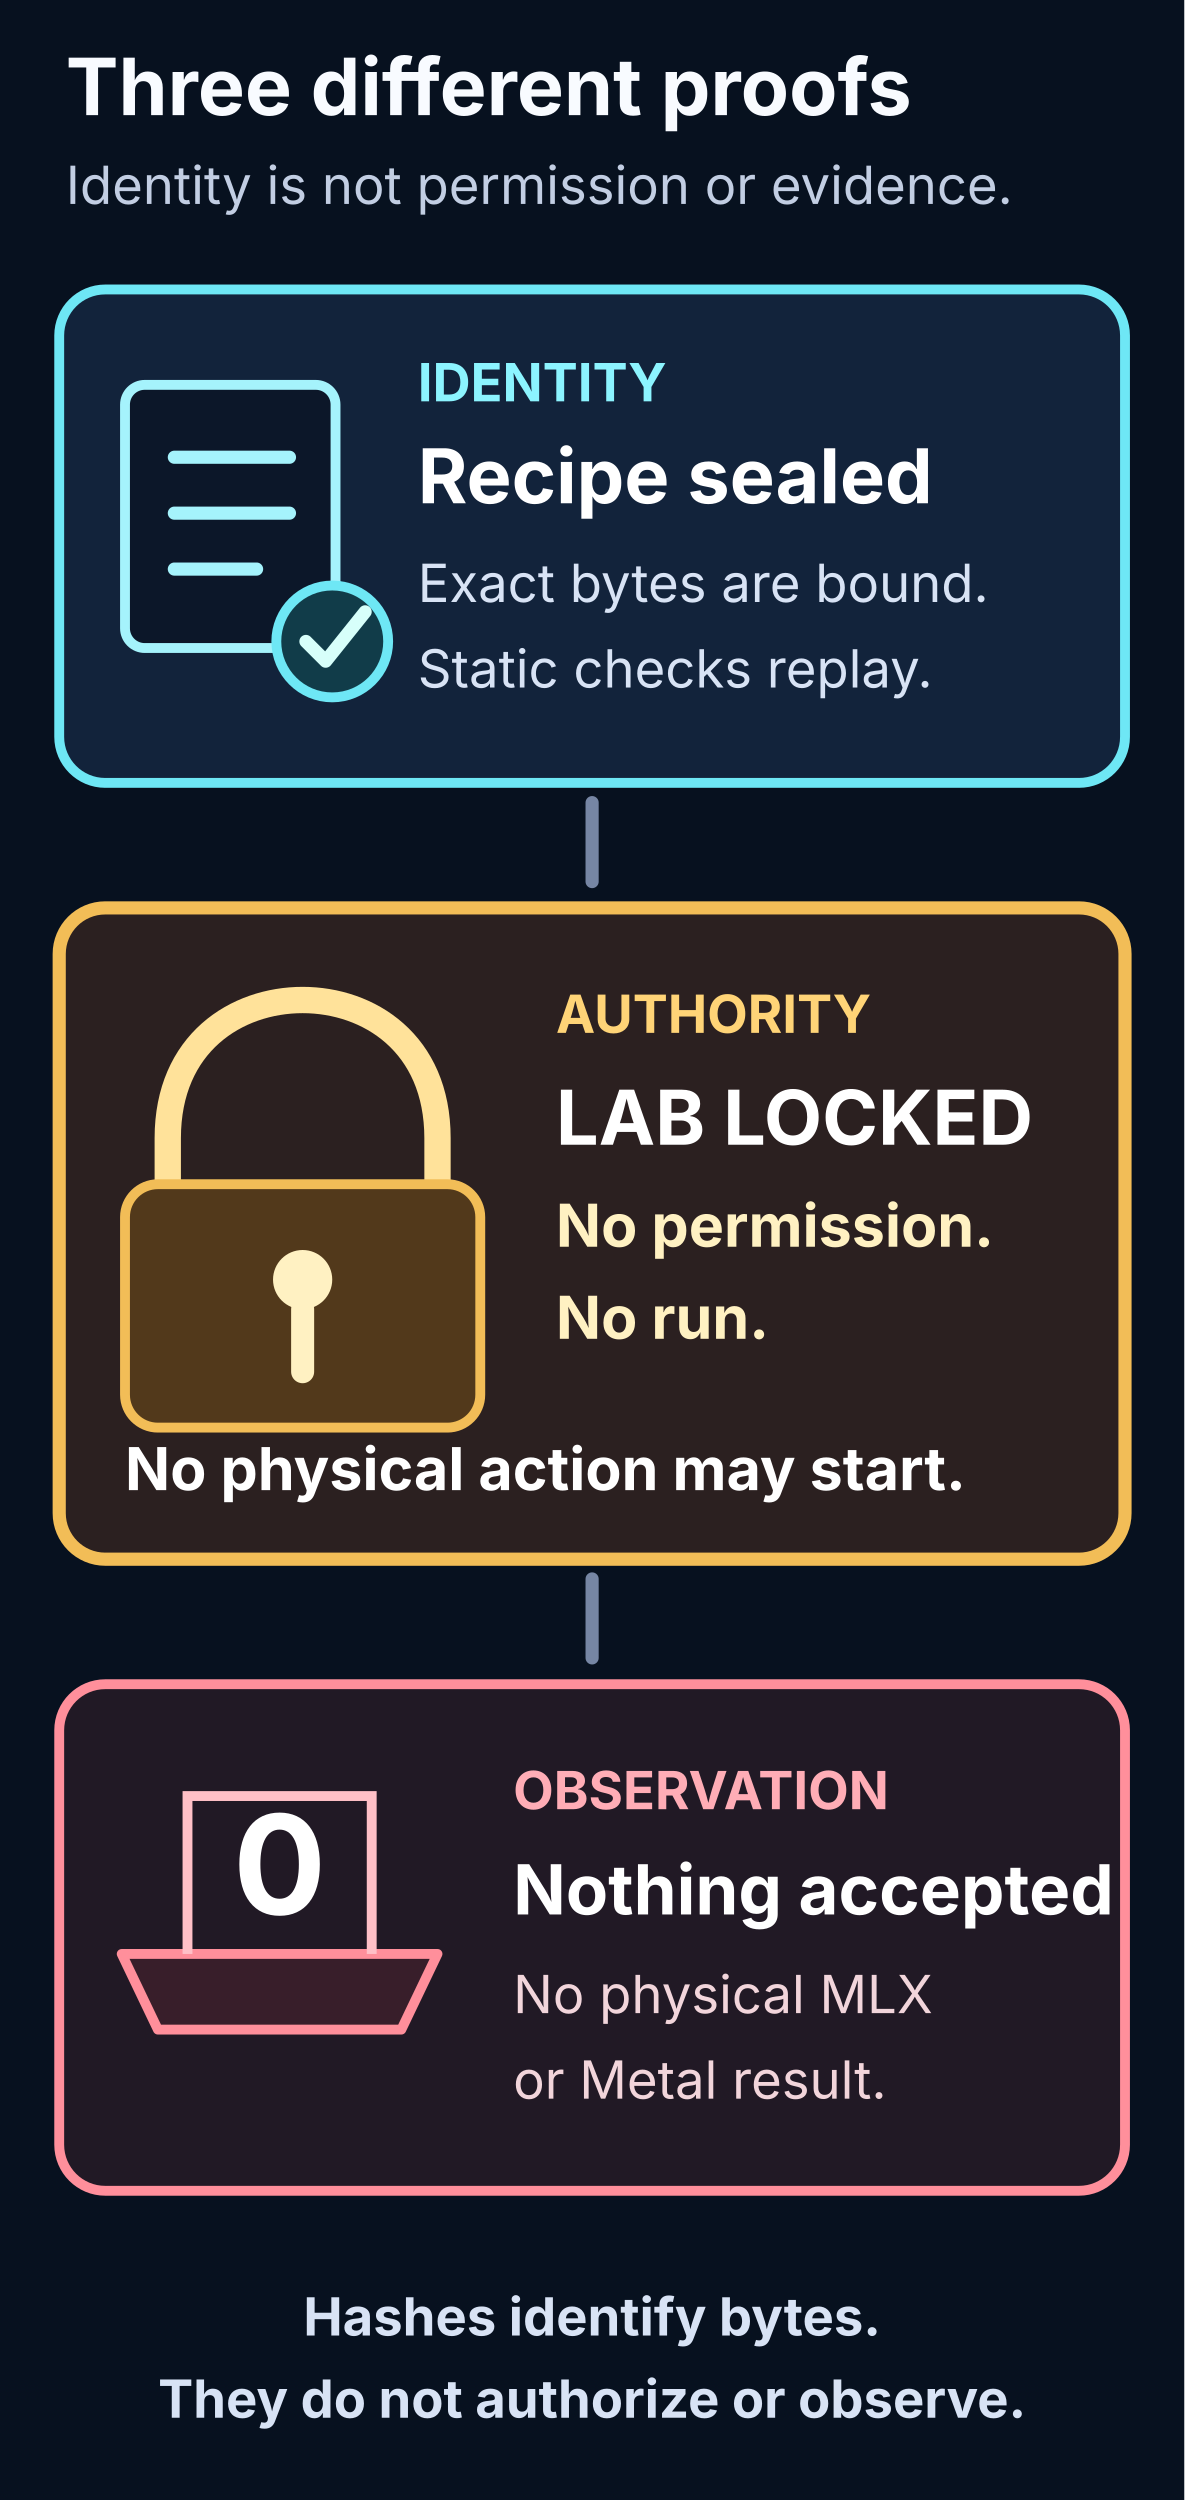
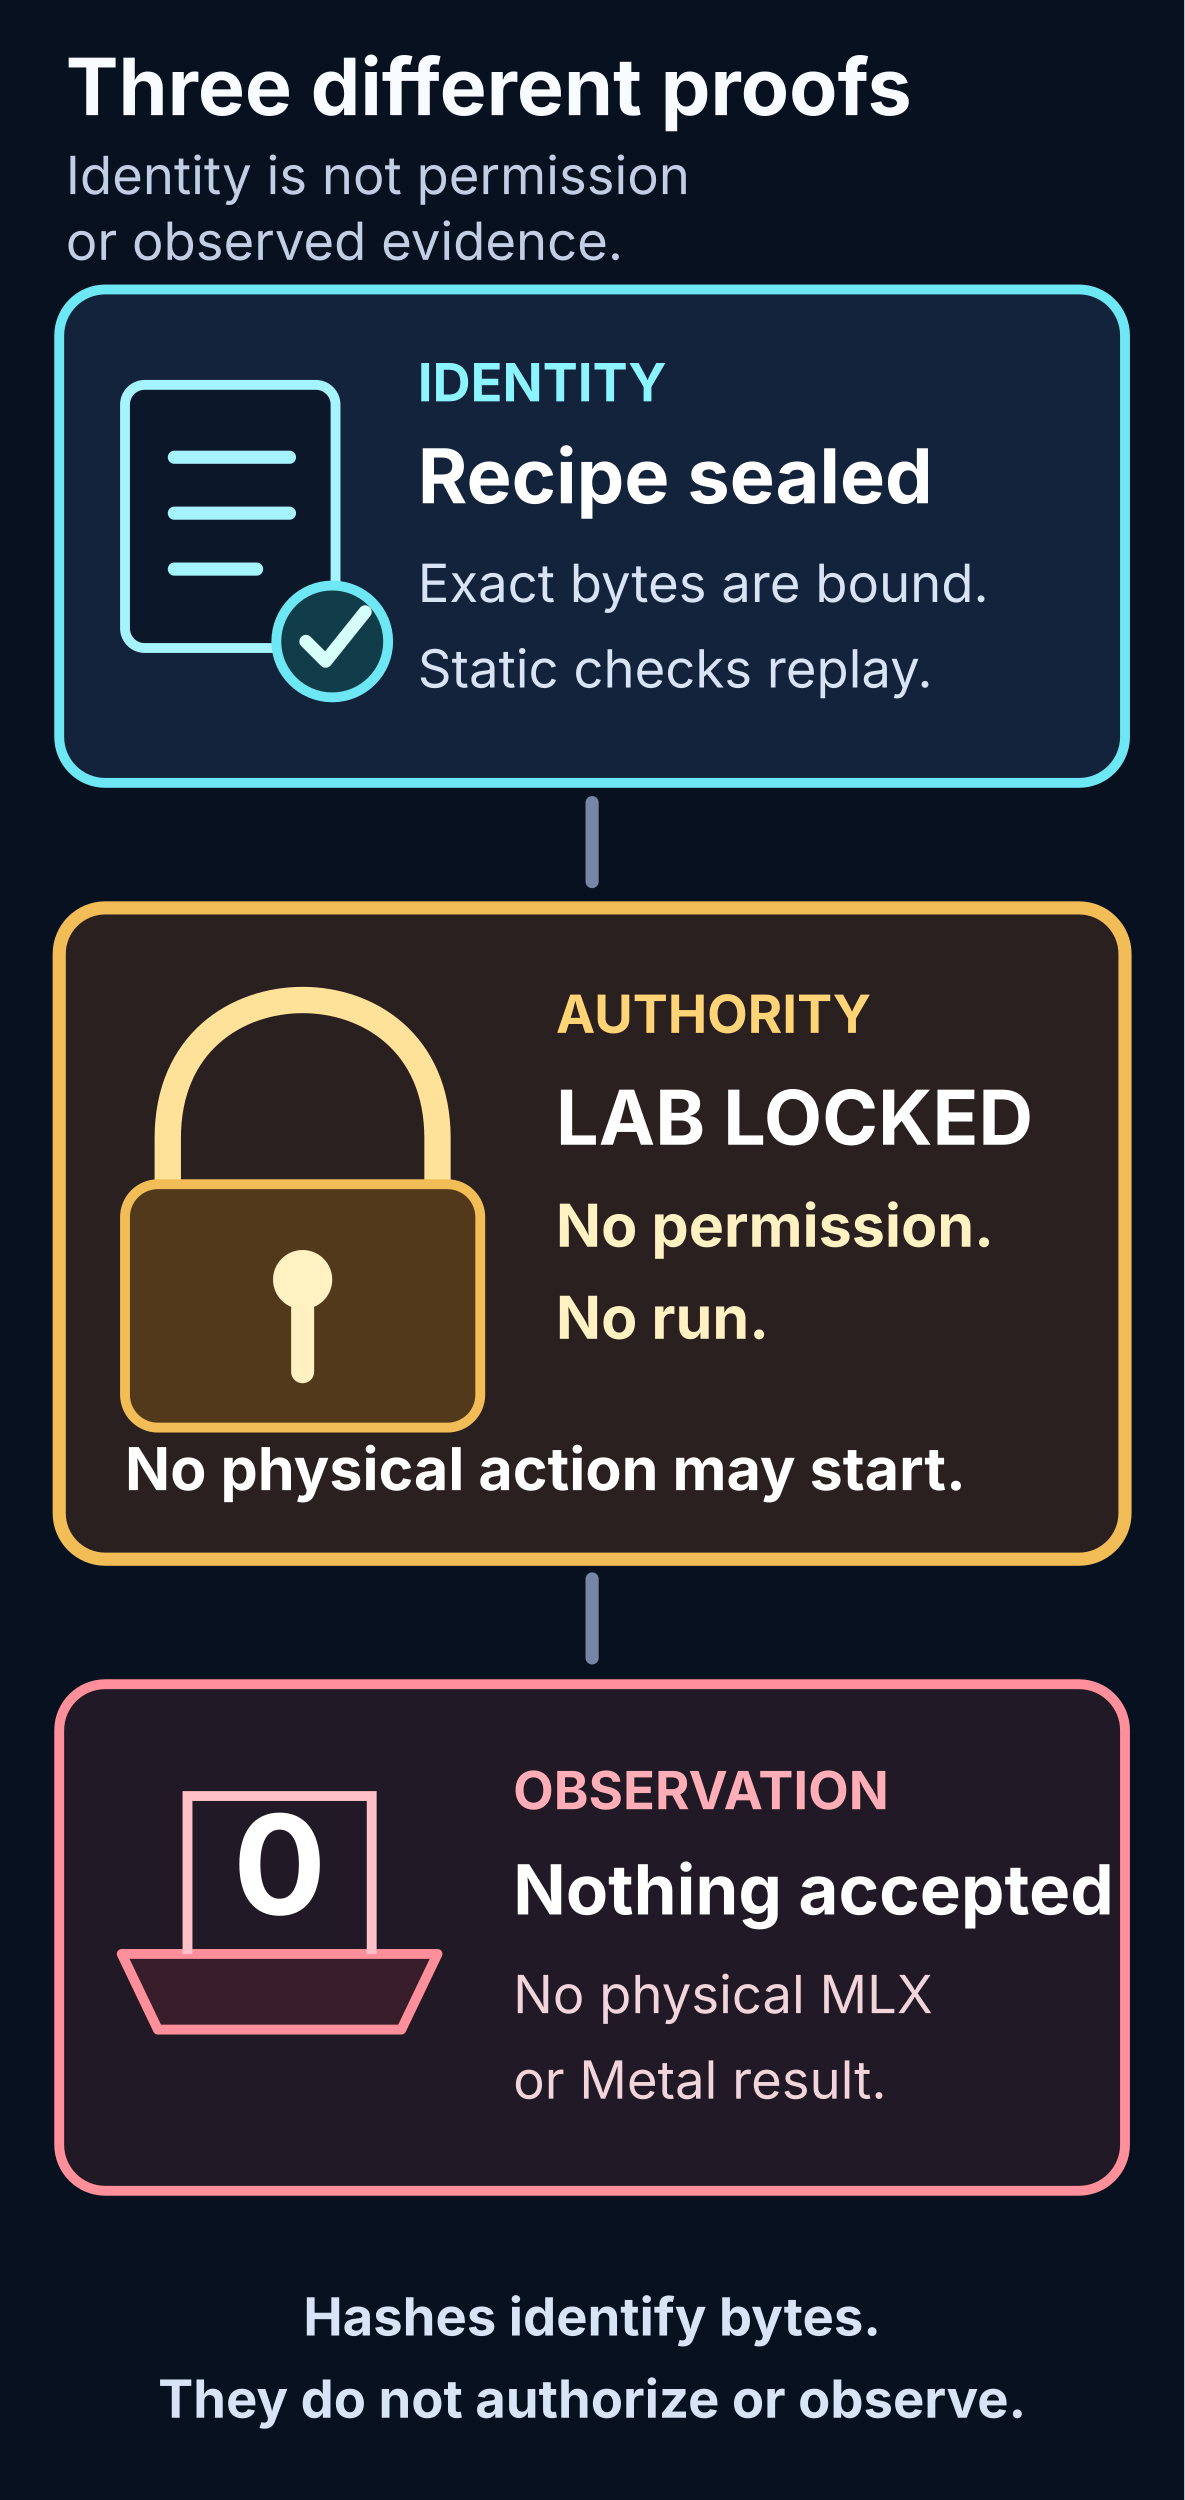
<svg xmlns="http://www.w3.org/2000/svg" role="img" aria-labelledby="title desc" viewBox="0 0 360 760">
  <rect width="360" height="760" fill="#07111f" />
  <g font-family="system-ui, -apple-system, Segoe UI, sans-serif">
    <text x="20" y="35" fill="#f8fbff" font-size="24" font-weight="700">Three different proofs</text>
-     <text x="20" y="62" fill="#c2cee3" font-size="16">Identity is not permission or evidence.</text>
+     <text x="20" y="59" fill="#c2cee3" font-size="16">Identity is not permission</text>
+     <text x="20" y="79" fill="#c2cee3" font-size="16">or observed evidence.</text>
    <rect x="18" y="88" width="324" height="150" rx="14" fill="#12233b" stroke="#6ee7f5" stroke-width="3" />
    <rect x="38" y="117" width="64" height="80" rx="6" fill="#0c1729" stroke="#a5f3fc" stroke-width="3" />
    <path d="M53 139H88M53 156H88M53 173H78" stroke="#a5f3fc" stroke-width="4" stroke-linecap="round" />
    <circle cx="101" cy="195" r="17" fill="#113c49" stroke="#6ee7f5" stroke-width="3" />
    <path d="M93 195L99 201L111 186" fill="none" stroke="#d7fffa" stroke-width="4" stroke-linecap="round" stroke-linejoin="round" />
    <text x="127" y="122" fill="#8cf4ff" font-size="16" font-weight="700">IDENTITY</text>
    <text x="127" y="153" fill="#ffffff" font-size="23" font-weight="700">Recipe sealed</text>
    <text x="127" y="183" fill="#d8e3f5" font-size="16">Exact bytes are bound.</text>
    <text x="127" y="209" fill="#d8e3f5" font-size="16">Static checks replay.</text>
    <path d="M180 244V268" stroke="#7686a4" stroke-width="4" stroke-linecap="round" />
    <rect x="18" y="276" width="324" height="198" rx="14" fill="#2b2020" stroke="#f2bd57" stroke-width="4" />
    <path d="M51 368V346C51 317 72 304 92 304C112 304 133 317 133 346V368" fill="none" stroke="#ffe29a" stroke-width="8" stroke-linecap="round" />
    <rect x="38" y="360" width="108" height="74" rx="10" fill="#52391b" stroke="#f2bd57" stroke-width="3" />
    <circle cx="92" cy="389" r="9" fill="#fff1c2" />
    <path d="M92 398V417" stroke="#fff1c2" stroke-width="7" stroke-linecap="round" />
    <text x="169" y="314" fill="#ffd477" font-size="16" font-weight="700">AUTHORITY</text>
    <text x="169" y="348" fill="#ffffff" font-size="23" font-weight="700">LAB LOCKED</text>
    <text x="169" y="379" fill="#fff1c2" font-size="18" font-weight="700">No permission.</text>
    <text x="169" y="407" fill="#fff1c2" font-size="18" font-weight="700">No run.</text>
    <text x="38" y="453" fill="#ffffff" font-size="18" font-weight="700">No physical action may start.</text>
    <path d="M180 480V504" stroke="#7686a4" stroke-width="4" stroke-linecap="round" />
    <rect x="18" y="512" width="324" height="154" rx="14" fill="#211925" stroke="#ff8f9b" stroke-width="3" />
    <path d="M37 594H133L122 617H48Z" fill="#381e2a" stroke="#ff8f9b" stroke-width="3" stroke-linejoin="round" />
    <path d="M57 594V546H113V594" fill="none" stroke="#ffc0c7" stroke-width="3" />
    <text x="85" y="582" fill="#ffffff" font-size="42" font-weight="700" text-anchor="middle">0</text>
    <text x="156" y="550" fill="#ffadb6" font-size="16" font-weight="700">OBSERVATION</text>
    <text x="156" y="582" fill="#ffffff" font-size="21" font-weight="700">Nothing accepted</text>
    <text x="156" y="612" fill="#f2d5db" font-size="16">No physical MLX</text>
    <text x="156" y="638" fill="#f2d5db" font-size="16">or Metal result.</text>
    <text x="180" y="710" fill="#d8e3f5" font-size="16" font-weight="700" text-anchor="middle">Hashes identify bytes.</text>
    <text x="180" y="735" fill="#d8e3f5" font-size="16" font-weight="700" text-anchor="middle">They do not authorize or observe.</text>
  </g>
</svg>
